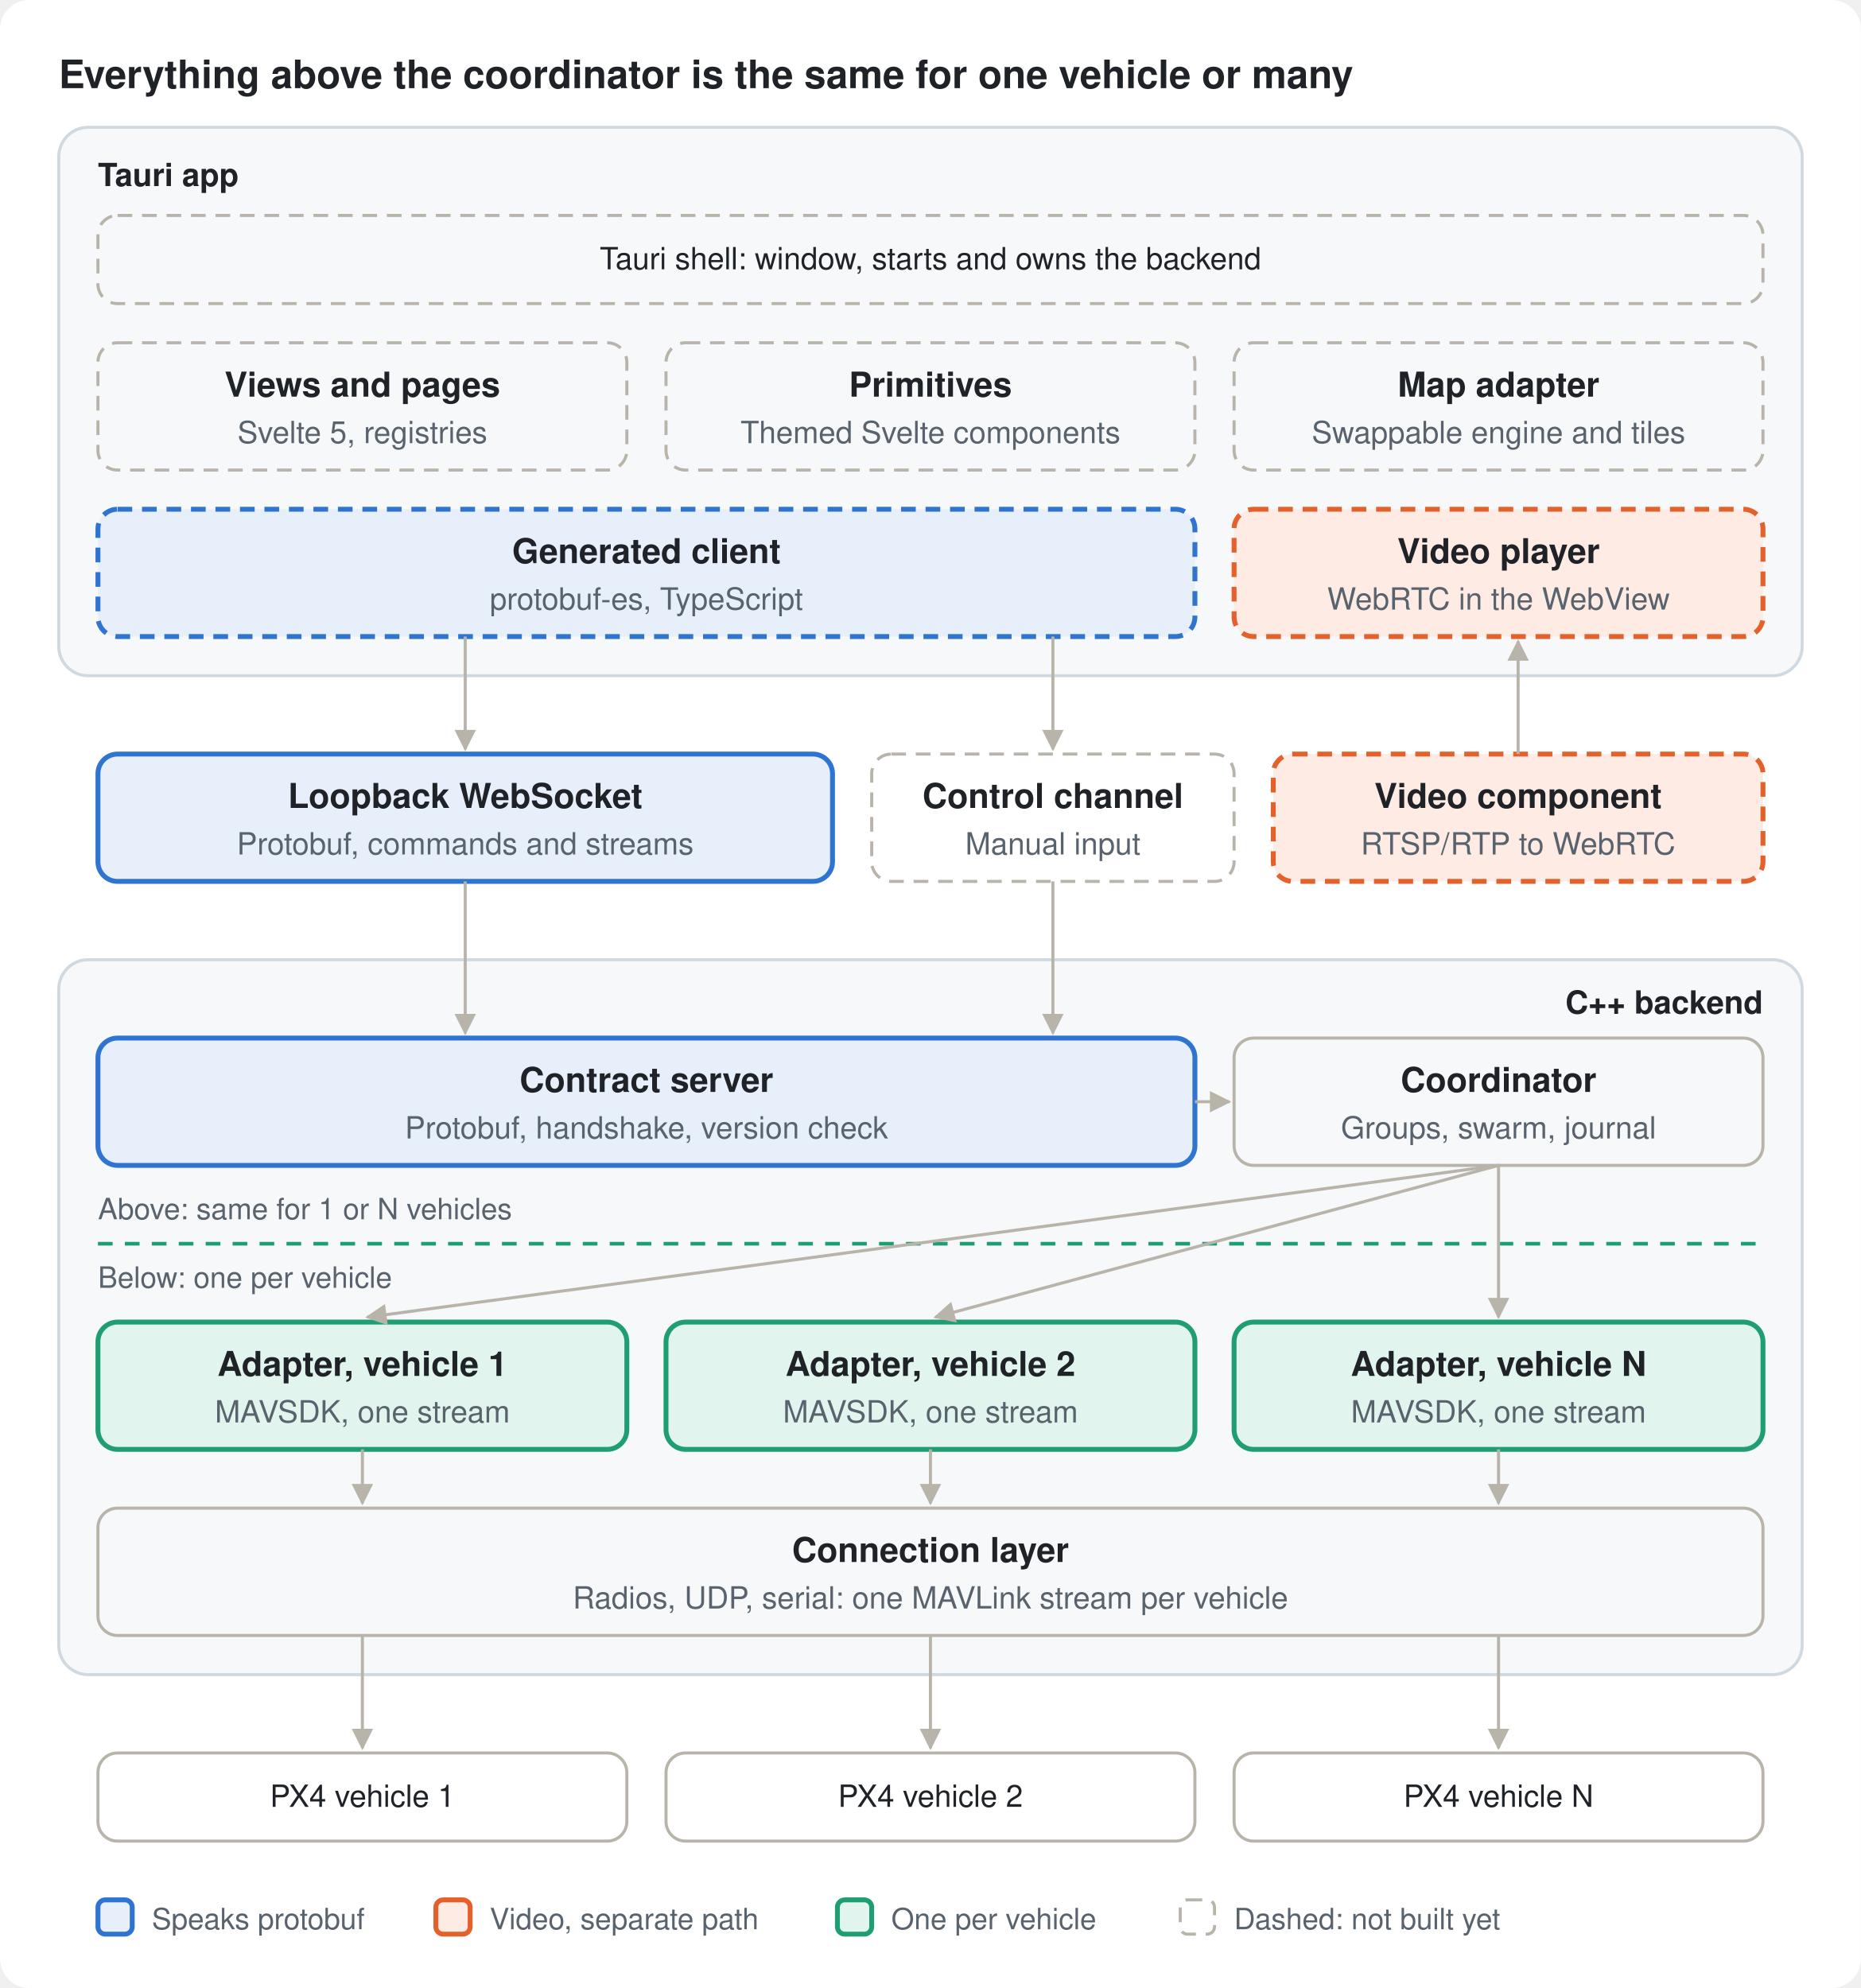
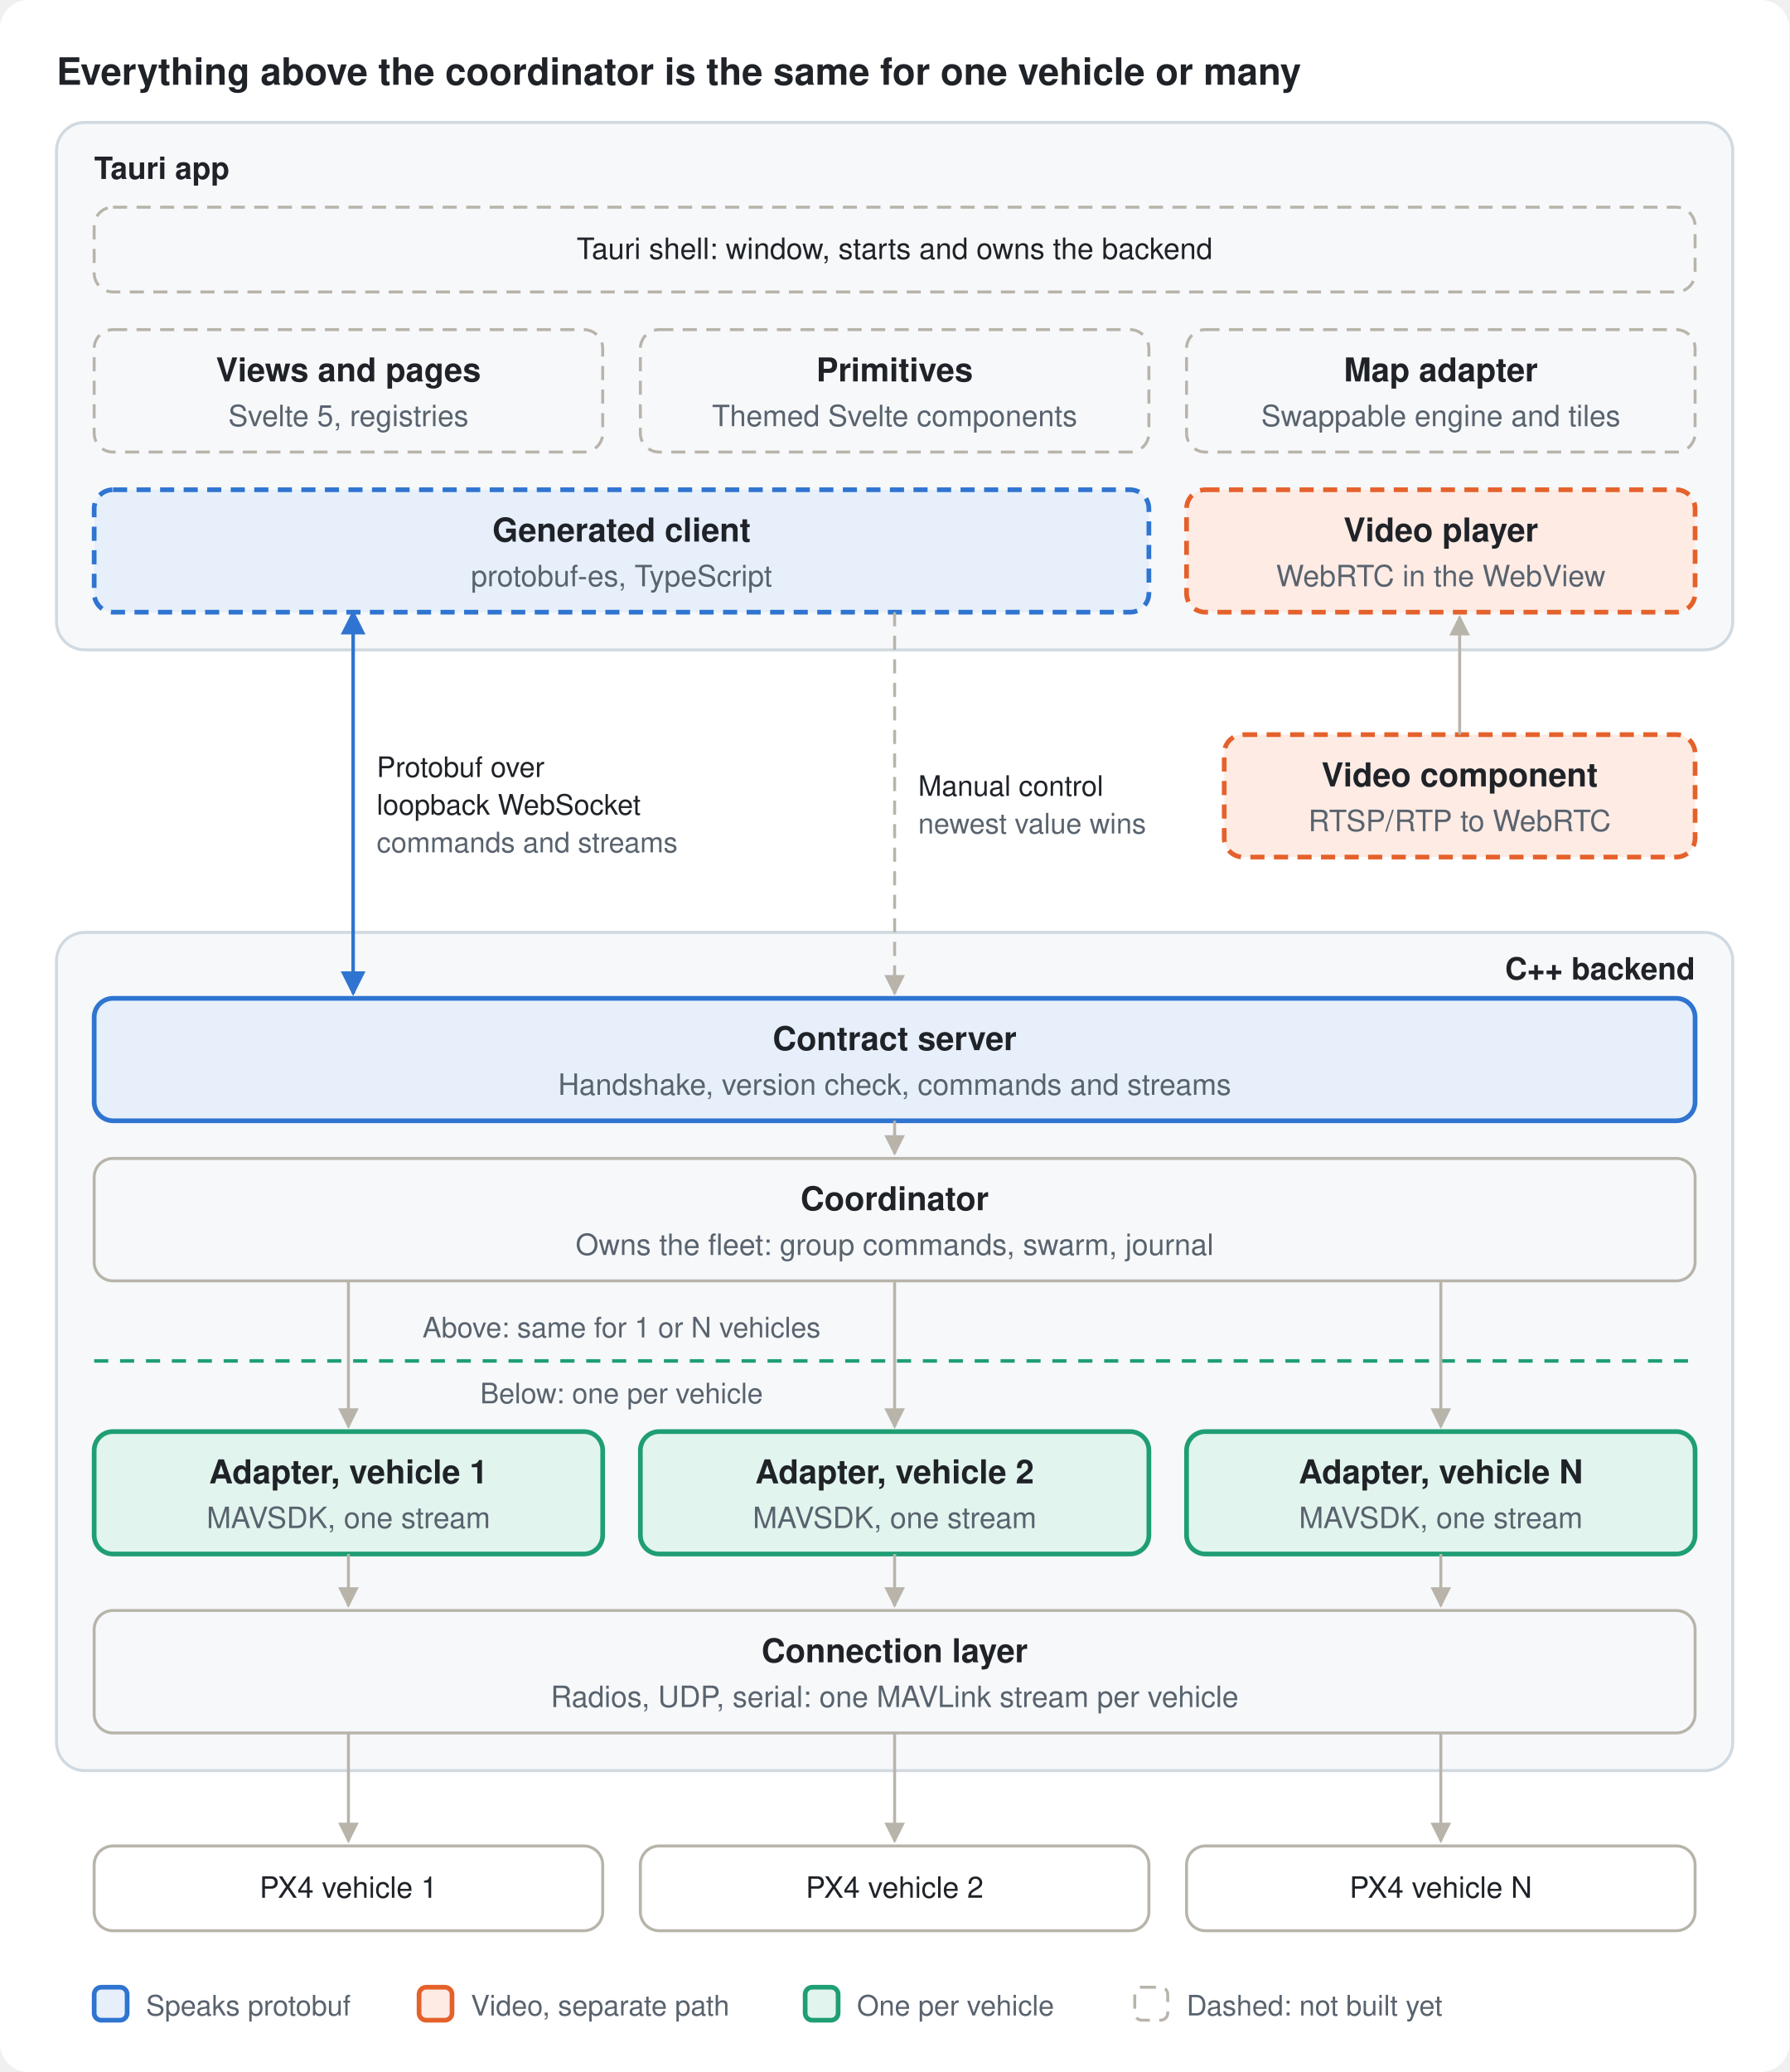
- <svg xmlns="http://www.w3.org/2000/svg" viewBox="0 0 760 812" width="760" height="812" role="img" aria-label="Falconer runtime stack: everything above the coordinator is the same for one vehicle or many">
+ <svg xmlns="http://www.w3.org/2000/svg" viewBox="0 0 760 880" width="760" height="880" role="img" aria-label="Falconer runtime stack: everything above the coordinator is the same for one vehicle or many">
  <style>
    .bg { fill: #ffffff; }
    .ink { fill: #1f2328; }
    .quiet { fill: #59636e; }
    .box { fill: none; stroke: #b8b4aa; stroke-width: 1.25; }
    .group { fill: #f6f8fa; stroke: #d1d9e0; stroke-width: 1.25; }
    .proto { fill: #e6effa; stroke: #2f74d0; stroke-width: 2; }
    .video { fill: #fdebe4; stroke: #e5612b; stroke-width: 2; }
    .pervehicle { fill: #e2f4ee; stroke: #1f9e74; stroke-width: 2; }
    .planned { stroke-dasharray: 6 4; }
    .edge { fill: none; stroke: #b8b4aa; stroke-width: 1.25; }
+     .edge-proto { fill: none; stroke: #2f74d0; stroke-width: 1.5; }
+     .arrowhead-proto { fill: #2f74d0; }
    .arrowhead { fill: #b8b4aa; }
    .split { stroke: #1f9e74; stroke-width: 1.5; stroke-dasharray: 6 5; }
    text { font-family: -apple-system, BlinkMacSystemFont, "Segoe UI", Helvetica, Arial, sans-serif; }
    .title { font-size: 16px; font-weight: 600; }
    .name { font-size: 14px; font-weight: 600; }
    .sub { font-size: 12.5px; }
    .label { font-size: 13px; font-weight: 600; }
    .note { font-size: 12px; }
    @media (prefers-color-scheme: dark) {
      .bg { fill: #0d1117; }
      .ink { fill: #e6edf3; }
      .quiet { fill: #9198a1; }
      .group { fill: #151b23; stroke: #3d444d; }
      .box, .edge { stroke: #5a5f66; }
      .arrowhead { fill: #5a5f66; }
+       .edge-proto { stroke: #4c8fe8; }
+       .arrowhead-proto { fill: #4c8fe8; }
      .proto { fill: #12243d; stroke: #4c8fe8; }
      .video { fill: #3a1d12; stroke: #f0794a; }
      .pervehicle { fill: #0f2e24; stroke: #35b88b; }
      .split { stroke: #35b88b; }
    }
  </style>
  <defs>
    <marker id="arrow" viewBox="0 0 10 10" refX="9" refY="5" markerWidth="7" markerHeight="7" orient="auto-start-reverse">
      <path d="M0 0L10 5L0 10z" class="arrowhead" />
    </marker>
+     <marker id="arrow-proto" viewBox="0 0 10 10" refX="9" refY="5" markerWidth="7" markerHeight="7" orient="auto-start-reverse">
+       <path d="M0 0L10 5L0 10z" class="arrowhead-proto" />
+     </marker>
  </defs>
-   <rect class="bg" x="0" y="0" width="760" height="812" rx="12" />
+   <rect class="bg" x="0" y="0" width="760" height="880" rx="12" />
  <text class="title ink" x="24" y="36">Everything above the coordinator is the same for one vehicle or many</text>
  <rect class="group" x="24" y="52" width="712" height="224" rx="12" />
  <text class="label ink" x="40" y="76">Tauri app</text>
  <rect class="box planned" x="40" y="88" width="680" height="36" rx="8" />
  <text class="sub ink" x="380" y="110" text-anchor="middle">Tauri shell: window, starts and owns the backend</text>
  <rect class="box planned" x="40" y="140" width="216" height="52" rx="8" />
  <text class="name ink" x="148" y="162" text-anchor="middle">Views and pages</text>
  <text class="sub quiet" x="148" y="181" text-anchor="middle">Svelte 5, registries</text>
  <rect class="box planned" x="272" y="140" width="216" height="52" rx="8" />
  <text class="name ink" x="380" y="162" text-anchor="middle">Primitives</text>
  <text class="sub quiet" x="380" y="181" text-anchor="middle">Themed Svelte components</text>
  <rect class="box planned" x="504" y="140" width="216" height="52" rx="8" />
  <text class="name ink" x="612" y="162" text-anchor="middle">Map adapter</text>
  <text class="sub quiet" x="612" y="181" text-anchor="middle">Swappable engine and tiles</text>
  <rect class="proto planned" x="40" y="208" width="448" height="52" rx="8" />
  <text class="name ink" x="264" y="230" text-anchor="middle">Generated client</text>
  <text class="sub quiet" x="264" y="249" text-anchor="middle">protobuf-es, TypeScript</text>
  <rect class="video planned" x="504" y="208" width="216" height="52" rx="8" />
  <text class="name ink" x="612" y="230" text-anchor="middle">Video player</text>
  <text class="sub quiet" x="612" y="249" text-anchor="middle">WebRTC in the WebView</text>
-   <rect class="proto" x="40" y="308" width="300" height="52" rx="8" />
-   <text class="name ink" x="190" y="330" text-anchor="middle">Loopback WebSocket</text>
-   <text class="sub quiet" x="190" y="349" text-anchor="middle">Protobuf, commands and streams</text>
-   <rect class="box planned" x="356" y="308" width="148" height="52" rx="8" />
-   <text class="name ink" x="430" y="330" text-anchor="middle">Control channel</text>
-   <text class="sub quiet" x="430" y="349" text-anchor="middle">Manual input</text>
-   <rect class="video planned" x="520" y="308" width="200" height="52" rx="8" />
-   <text class="name ink" x="620" y="330" text-anchor="middle">Video component</text>
-   <text class="sub quiet" x="620" y="349" text-anchor="middle">RTSP/RTP to WebRTC</text>
-   <rect class="group" x="24" y="392" width="712" height="292" rx="12" />
-   <text class="label ink" x="720" y="414" text-anchor="end">C++ backend</text>
-   <rect class="proto" x="40" y="424" width="448" height="52" rx="8" />
-   <text class="name ink" x="264" y="446" text-anchor="middle">Contract server</text>
-   <text class="sub quiet" x="264" y="465" text-anchor="middle">Protobuf, handshake, version check</text>
-   <rect class="box" x="504" y="424" width="216" height="52" rx="8" />
-   <text class="name ink" x="612" y="446" text-anchor="middle">Coordinator</text>
-   <text class="sub quiet" x="612" y="465" text-anchor="middle">Groups, swarm, journal</text>
-   <text class="note quiet" x="40" y="498">Above: same for 1 or N vehicles</text>
-   <line class="split" x1="40" y1="508" x2="720" y2="508" />
-   <text class="note quiet" x="40" y="526">Below: one per vehicle</text>
-   <rect class="pervehicle" x="40" y="540" width="216" height="52" rx="8" />
-   <text class="name ink" x="148" y="562" text-anchor="middle">Adapter, vehicle 1</text>
-   <text class="sub quiet" x="148" y="581" text-anchor="middle">MAVSDK, one stream</text>
-   <rect class="pervehicle" x="272" y="540" width="216" height="52" rx="8" />
-   <text class="name ink" x="380" y="562" text-anchor="middle">Adapter, vehicle 2</text>
-   <text class="sub quiet" x="380" y="581" text-anchor="middle">MAVSDK, one stream</text>
-   <rect class="pervehicle" x="504" y="540" width="216" height="52" rx="8" />
-   <text class="name ink" x="612" y="562" text-anchor="middle">Adapter, vehicle N</text>
-   <text class="sub quiet" x="612" y="581" text-anchor="middle">MAVSDK, one stream</text>
-   <rect class="box" x="40" y="616" width="680" height="52" rx="8" />
-   <text class="name ink" x="380" y="638" text-anchor="middle">Connection layer</text>
-   <text class="sub quiet" x="380" y="657" text-anchor="middle">Radios, UDP, serial: one MAVLink stream per vehicle</text>
-   <rect class="box" x="40" y="716" width="216" height="36" rx="8" />
-   <text class="sub ink" x="148" y="738" text-anchor="middle">PX4 vehicle 1</text>
-   <rect class="box" x="272" y="716" width="216" height="36" rx="8" />
-   <text class="sub ink" x="380" y="738" text-anchor="middle">PX4 vehicle 2</text>
-   <rect class="box" x="504" y="716" width="216" height="36" rx="8" />
-   <text class="sub ink" x="612" y="738" text-anchor="middle">PX4 vehicle N</text>
+   <rect class="video planned" x="520" y="312" width="200" height="52" rx="8" />
+   <text class="name ink" x="620" y="334" text-anchor="middle">Video component</text>
+   <text class="sub quiet" x="620" y="353" text-anchor="middle">RTSP/RTP to WebRTC</text>
+   <path class="edge" d="M620 312V262" marker-end="url(#arrow)" />
+   <rect class="group" x="24" y="396" width="712" height="356" rx="12" />
+   <text class="label ink" x="720" y="416" text-anchor="end">C++ backend</text>
+   <path class="edge-proto" d="M150 260V422" marker-start="url(#arrow-proto)" marker-end="url(#arrow-proto)" />
+   <text class="note ink" x="160" y="330">Protobuf over</text>
+   <text class="note ink" x="160" y="346">loopback WebSocket</text>
+   <text class="note quiet" x="160" y="362">commands and streams</text>
+   <path class="edge planned" d="M380 260V422" marker-end="url(#arrow)" />
+   <text class="note ink" x="390" y="338">Manual control</text>
+   <text class="note quiet" x="390" y="354">newest value wins</text>
+   <rect class="proto" x="40" y="424" width="680" height="52" rx="8" />
+   <text class="name ink" x="380" y="446" text-anchor="middle">Contract server</text>
+   <text class="sub quiet" x="380" y="465" text-anchor="middle">Handshake, version check, commands and streams</text>
+   <rect class="box" x="40" y="492" width="680" height="52" rx="8" />
+   <text class="name ink" x="380" y="514" text-anchor="middle">Coordinator</text>
+   <text class="sub quiet" x="380" y="533" text-anchor="middle">Owns the fleet: group commands, swarm, journal</text>
+   <text class="note quiet" x="264" y="568" text-anchor="middle">Above: same for 1 or N vehicles</text>
+   <line class="split" x1="40" y1="578" x2="720" y2="578" />
+   <text class="note quiet" x="264" y="596" text-anchor="middle">Below: one per vehicle</text>
+   <rect class="pervehicle" x="40" y="608" width="216" height="52" rx="8" />
+   <text class="name ink" x="148" y="630" text-anchor="middle">Adapter, vehicle 1</text>
+   <text class="sub quiet" x="148" y="649" text-anchor="middle">MAVSDK, one stream</text>
+   <rect class="pervehicle" x="272" y="608" width="216" height="52" rx="8" />
+   <text class="name ink" x="380" y="630" text-anchor="middle">Adapter, vehicle 2</text>
+   <text class="sub quiet" x="380" y="649" text-anchor="middle">MAVSDK, one stream</text>
+   <rect class="pervehicle" x="504" y="608" width="216" height="52" rx="8" />
+   <text class="name ink" x="612" y="630" text-anchor="middle">Adapter, vehicle N</text>
+   <text class="sub quiet" x="612" y="649" text-anchor="middle">MAVSDK, one stream</text>
+   <rect class="box" x="40" y="684" width="680" height="52" rx="8" />
+   <text class="name ink" x="380" y="706" text-anchor="middle">Connection layer</text>
+   <text class="sub quiet" x="380" y="725" text-anchor="middle">Radios, UDP, serial: one MAVLink stream per vehicle</text>
+   <rect class="box" x="40" y="784" width="216" height="36" rx="8" />
+   <text class="sub ink" x="148" y="806" text-anchor="middle">PX4 vehicle 1</text>
+   <rect class="box" x="272" y="784" width="216" height="36" rx="8" />
+   <text class="sub ink" x="380" y="806" text-anchor="middle">PX4 vehicle 2</text>
+   <rect class="box" x="504" y="784" width="216" height="36" rx="8" />
+   <text class="sub ink" x="612" y="806" text-anchor="middle">PX4 vehicle N</text>
  <g class="edge">
-     <path d="M190 260V306" marker-end="url(#arrow)" />
-     <path d="M430 260V306" marker-end="url(#arrow)" />
-     <path d="M620 308V262" marker-end="url(#arrow)" />
-     <path d="M190 360V422" marker-end="url(#arrow)" />
-     <path d="M430 360V422" marker-end="url(#arrow)" />
-     <path d="M488 450H502" marker-end="url(#arrow)" />
-     <path d="M612 476L150 538" marker-end="url(#arrow)" />
-     <path d="M612 476L382 538" marker-end="url(#arrow)" />
-     <path d="M612 476V538" marker-end="url(#arrow)" />
-     <path d="M148 592V614" marker-end="url(#arrow)" />
-     <path d="M380 592V614" marker-end="url(#arrow)" />
-     <path d="M612 592V614" marker-end="url(#arrow)" />
-     <path d="M148 668V714" marker-end="url(#arrow)" />
-     <path d="M380 668V714" marker-end="url(#arrow)" />
-     <path d="M612 668V714" marker-end="url(#arrow)" />
+     <path d="M380 476V490" marker-end="url(#arrow)" />
+     <path d="M148 544V606" marker-end="url(#arrow)" />
+     <path d="M380 544V606" marker-end="url(#arrow)" />
+     <path d="M612 544V606" marker-end="url(#arrow)" />
+     <path d="M148 660V682" marker-end="url(#arrow)" />
+     <path d="M380 660V682" marker-end="url(#arrow)" />
+     <path d="M612 660V682" marker-end="url(#arrow)" />
+     <path d="M148 736V782" marker-end="url(#arrow)" />
+     <path d="M380 736V782" marker-end="url(#arrow)" />
+     <path d="M612 736V782" marker-end="url(#arrow)" />
  </g>
-   <rect class="proto" x="40" y="776" width="14" height="14" rx="3" />
-   <text class="note quiet" x="62" y="788">Speaks protobuf</text>
-   <rect class="video" x="178" y="776" width="14" height="14" rx="3" />
-   <text class="note quiet" x="200" y="788">Video, separate path</text>
-   <rect class="pervehicle" x="342" y="776" width="14" height="14" rx="3" />
-   <text class="note quiet" x="364" y="788">One per vehicle</text>
-   <rect class="box planned" x="482" y="776" width="14" height="14" rx="3" />
-   <text class="note quiet" x="504" y="788">Dashed: not built yet</text>
+   <rect class="proto" x="40" y="844" width="14" height="14" rx="3" />
+   <text class="note quiet" x="62" y="856">Speaks protobuf</text>
+   <rect class="video" x="178" y="844" width="14" height="14" rx="3" />
+   <text class="note quiet" x="200" y="856">Video, separate path</text>
+   <rect class="pervehicle" x="342" y="844" width="14" height="14" rx="3" />
+   <text class="note quiet" x="364" y="856">One per vehicle</text>
+   <rect class="box planned" x="482" y="844" width="14" height="14" rx="3" />
+   <text class="note quiet" x="504" y="856">Dashed: not built yet</text>
</svg>
